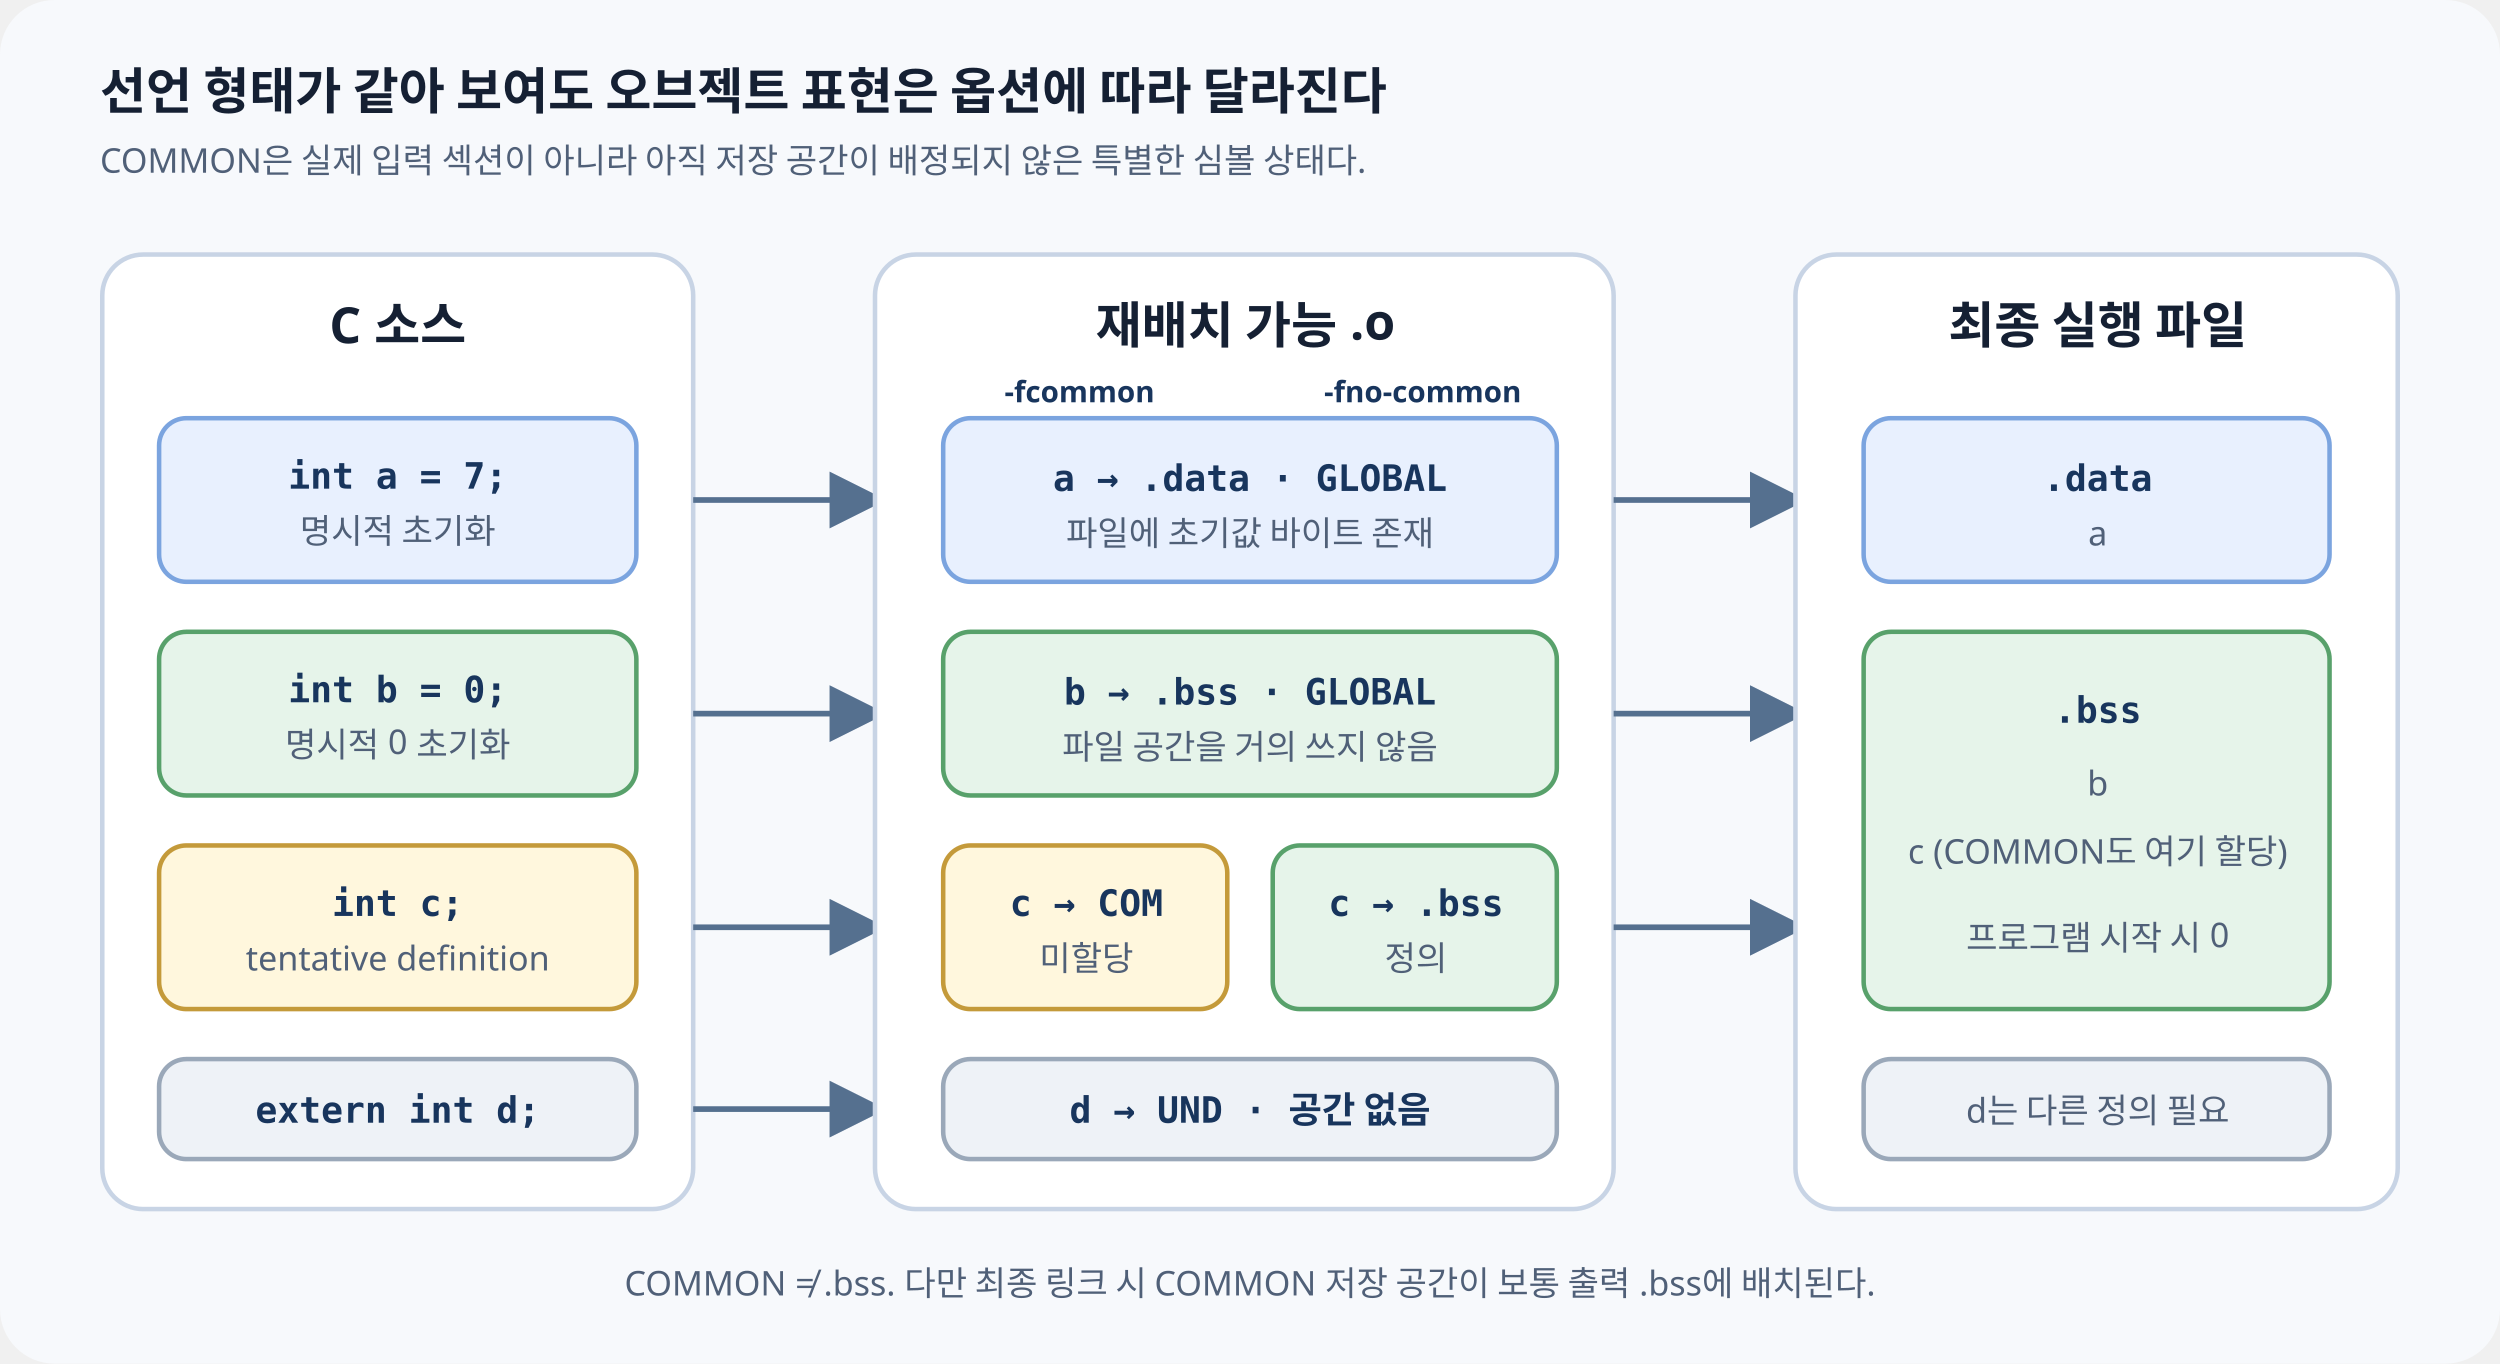
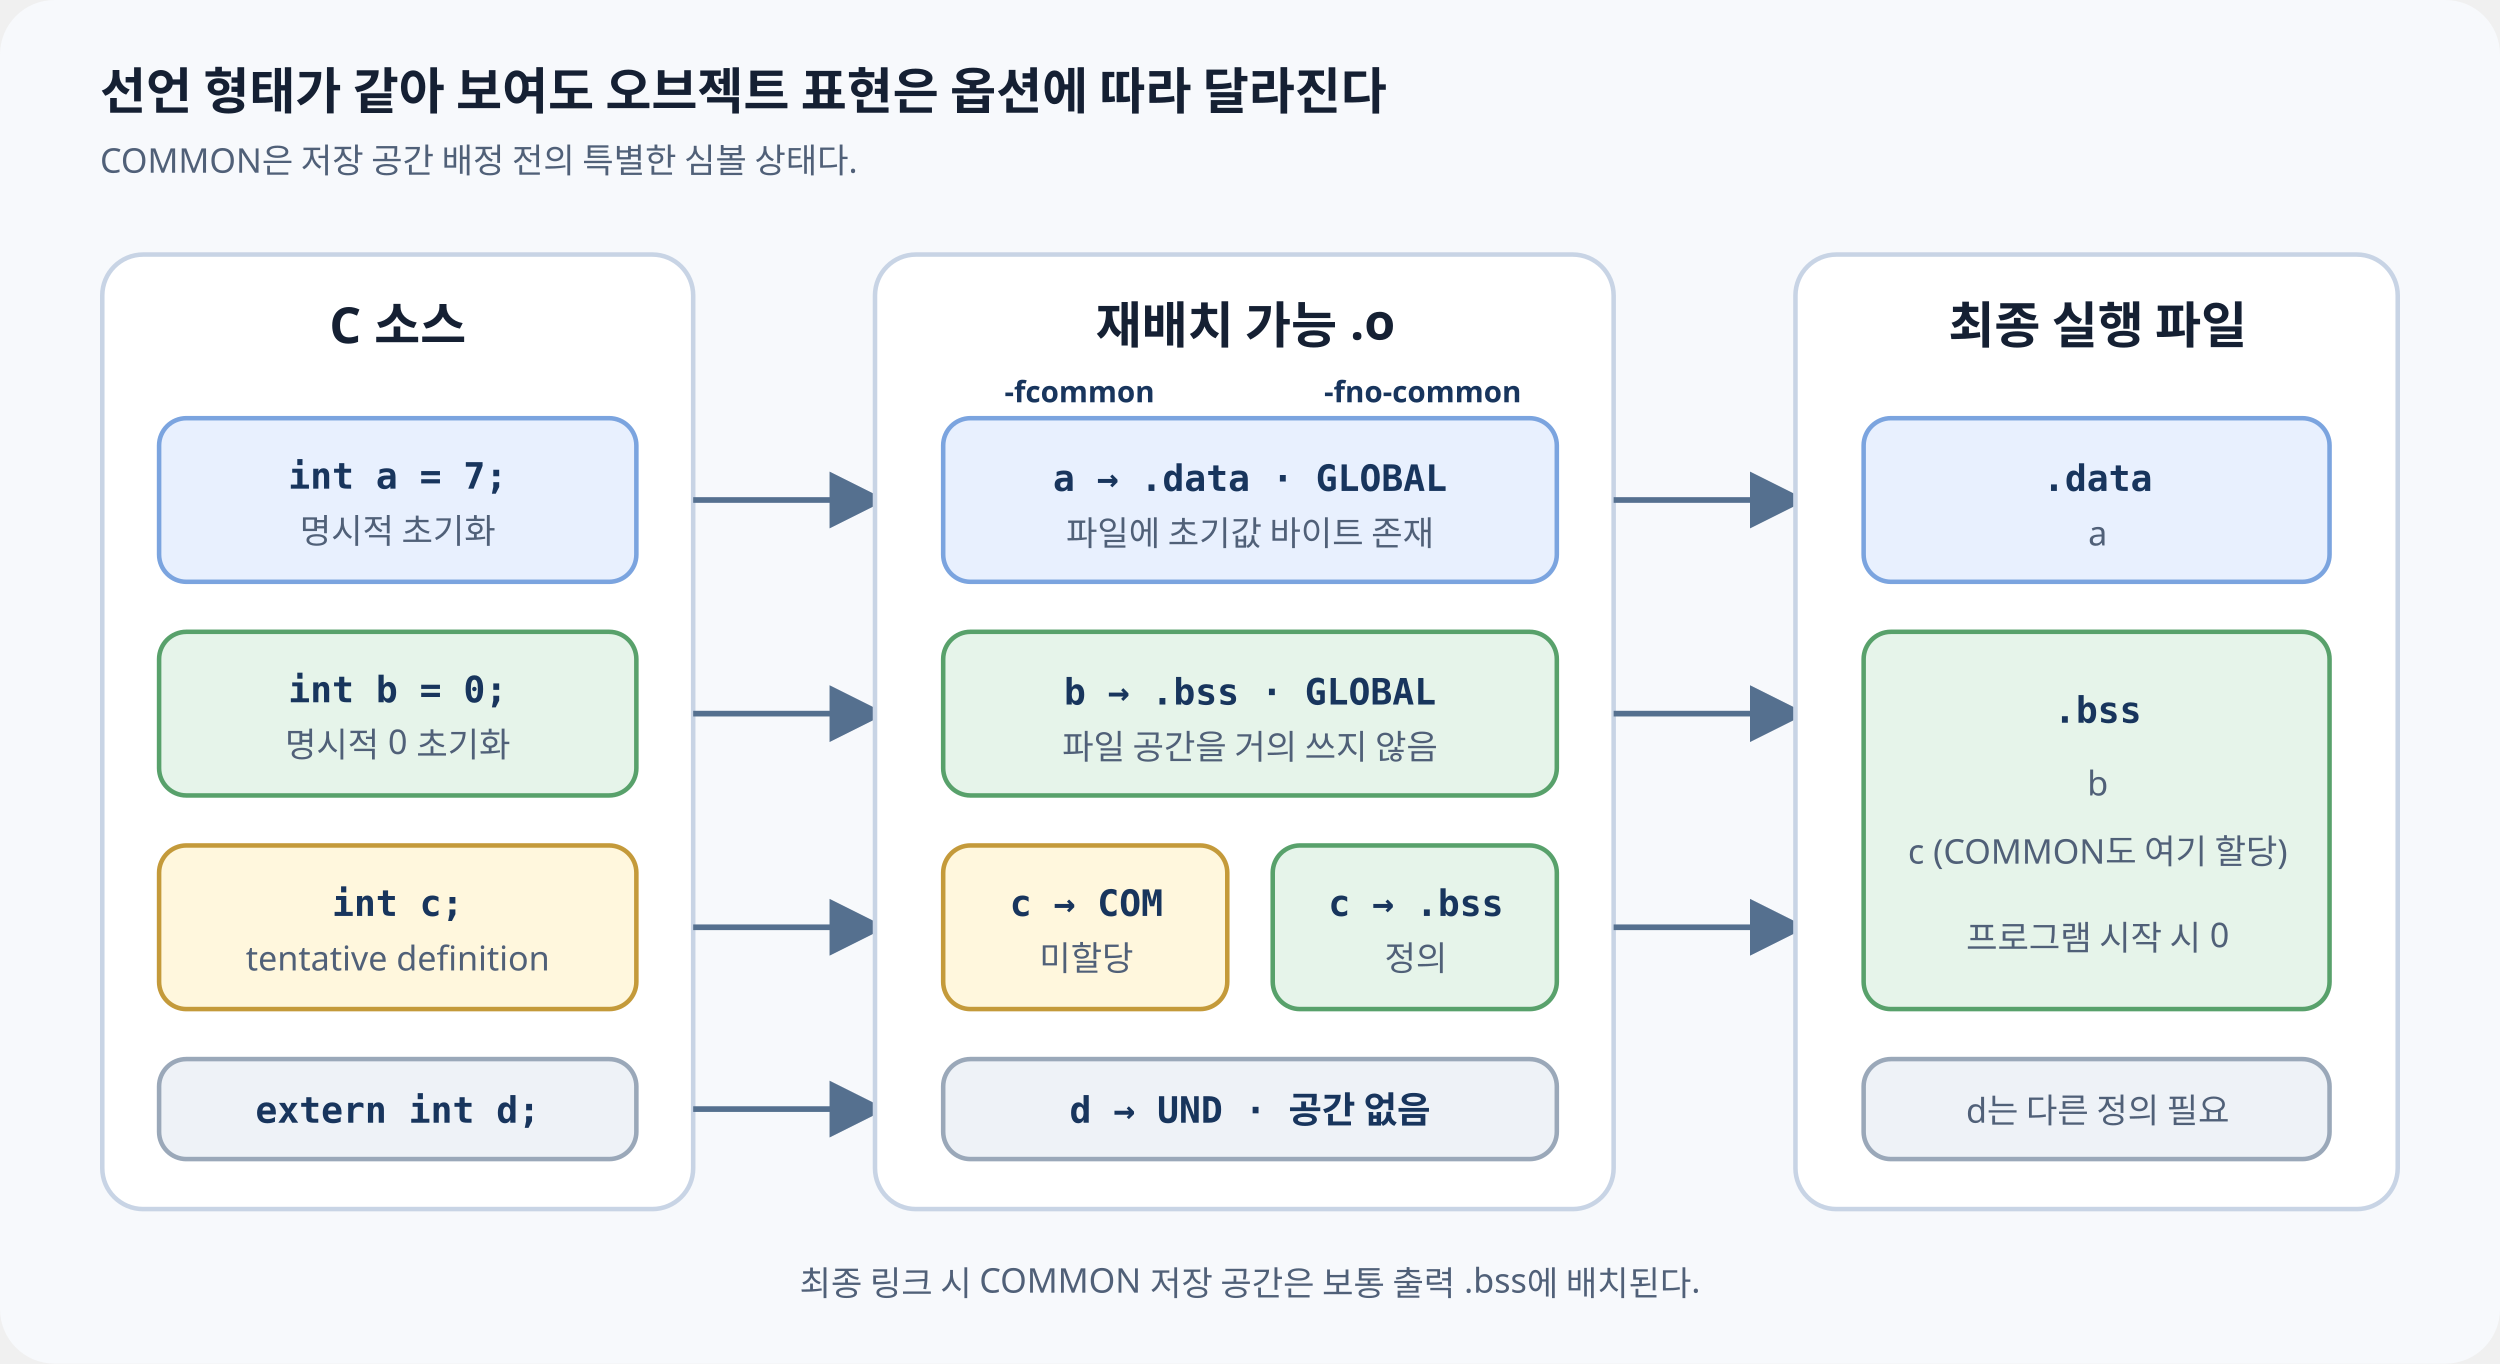
<svg xmlns="http://www.w3.org/2000/svg" viewBox="0 0 1100 600" role="img" aria-labelledby="title desc">
  <defs>
    <marker id="a" markerWidth="10" markerHeight="10" refX="8" refY="5" orient="auto">
      <path d="M0 0L10 5L0 10Z" fill="#55708f" />
    </marker>
    <style>
      .bg{fill:#f7f9fc}.panel{fill:#fff;stroke:#c8d4e5;stroke-width:2}.data{fill:#e8f0fe;stroke:#7ba4df;stroke-width:2}
      .bss{fill:#e6f4ea;stroke:#58a16b;stroke-width:2}.com{fill:#fff7dd;stroke:#c49a3a;stroke-width:2}.none{fill:#eef2f7;stroke:#9aa8b9;stroke-width:2}
      .t{font:700 22px system-ui,sans-serif;fill:#152033}.s{font:500 15px system-ui,sans-serif;fill:#506078}
      .mono{font:650 16px ui-monospace,monospace;fill:#18355d}.line{stroke:#55708f;stroke-width:2.5;fill:none;marker-end:url(#a)}
      .tag{font:750 13px system-ui,sans-serif;fill:#18355d}
    </style>
  </defs>
  <rect class="bg" width="1100" height="600" rx="24" />
  <text class="t" x="44" y="48">선언 형태가 같아 보여도 오브젝트 표현은 옵션에 따라 달라진다</text>
-   <text class="s" x="44" y="76">COMMON은 실제 입력 섹션이 아니라 아직 저장 공간이 배정되지 않은 특별한 심볼 상태다.</text>
+   <text class="s" x="44" y="76">COMMON은 저장 공간 배정 전의 특별한 심볼 상태다.</text>
  <rect class="panel" x="45" y="112" width="260" height="420" rx="18" />
  <text class="t" x="175" y="151" text-anchor="middle">C 소스</text>
  <rect class="data" x="70" y="184" width="210" height="72" rx="12" />
  <text class="mono" x="175" y="215" text-anchor="middle">int a = 7;</text>
  <text class="s" x="175" y="239" text-anchor="middle">명시적 초기화</text>
  <rect class="bss" x="70" y="278" width="210" height="72" rx="12" />
  <text class="mono" x="175" y="309" text-anchor="middle">int b = 0;</text>
  <text class="s" x="175" y="333" text-anchor="middle">명시적 0 초기화</text>
  <rect class="com" x="70" y="372" width="210" height="72" rx="12" />
  <text class="mono" x="175" y="403" text-anchor="middle">int c;</text>
  <text class="s" x="175" y="427" text-anchor="middle">tentative definition</text>
  <rect class="none" x="70" y="466" width="210" height="44" rx="12" />
  <text class="mono" x="175" y="494" text-anchor="middle">extern int d;</text>
  <path class="line" d="M305 220H385" />
  <path class="line" d="M305 314H385" />
  <path class="line" d="M305 408H385" />
  <path class="line" d="M305 488H385" />
  <rect class="panel" x="385" y="112" width="325" height="420" rx="18" />
  <text class="t" x="548" y="151" text-anchor="middle">재배치 가능 .o</text>
  <text class="tag" x="475" y="177" text-anchor="middle">-fcommon</text>
  <text class="tag" x="626" y="177" text-anchor="middle">-fno-common</text>
  <rect class="data" x="415" y="184" width="270" height="72" rx="12" />
  <text class="mono" x="550" y="216" text-anchor="middle">a → .data · GLOBAL</text>
  <text class="s" x="550" y="240" text-anchor="middle">파일에 초기값 바이트 존재</text>
  <rect class="bss" x="415" y="278" width="270" height="72" rx="12" />
  <text class="mono" x="550" y="310" text-anchor="middle">b → .bss · GLOBAL</text>
  <text class="s" x="550" y="334" text-anchor="middle">파일 공간을 거의 쓰지 않음</text>
  <rect class="com" x="415" y="372" width="125" height="72" rx="12" />
  <text class="mono" x="478" y="403" text-anchor="middle">c → COM</text>
  <text class="s" x="478" y="427" text-anchor="middle">미할당</text>
  <rect class="bss" x="560" y="372" width="125" height="72" rx="12" />
  <text class="mono" x="623" y="403" text-anchor="middle">c → .bss</text>
  <text class="s" x="623" y="427" text-anchor="middle">정의</text>
  <rect class="none" x="415" y="466" width="270" height="44" rx="12" />
  <text class="mono" x="550" y="494" text-anchor="middle">d → UND · 공간 없음</text>
  <path class="line" d="M710 220H790" />
  <path class="line" d="M710 314H790" />
  <path class="line" d="M710 408H790" />
  <rect class="panel" x="790" y="112" width="265" height="420" rx="18" />
  <text class="t" x="923" y="151" text-anchor="middle">최종 실행 파일</text>
  <rect class="data" x="820" y="184" width="205" height="72" rx="12" />
  <text class="mono" x="923" y="216" text-anchor="middle">.data</text>
  <text class="s" x="923" y="240" text-anchor="middle">a</text>
  <rect class="bss" x="820" y="278" width="205" height="166" rx="12" />
  <text class="mono" x="923" y="318" text-anchor="middle">.bss</text>
  <text class="s" x="923" y="350" text-anchor="middle">b</text>
  <text class="s" x="923" y="380" text-anchor="middle">c (COMMON도 여기 할당)</text>
  <text class="s" x="923" y="418" text-anchor="middle">프로그램 시작 시 0</text>
  <rect class="none" x="820" y="466" width="205" height="44" rx="12" />
  <text class="s" x="923" y="494" text-anchor="middle">d는 다른 정의 필요</text>
-   <text class="s" x="550" y="570" text-anchor="middle">COMMON ≠ .bss. 다만 최종 링크 시 COMMON 저장 공간이 보통 출력 .bss에 배치된다.</text>
+   <text class="s" x="550" y="570" text-anchor="middle">최종 링크 시 COMMON 저장 공간은 보통 출력 .bss에 배치된다.</text>
</svg>
